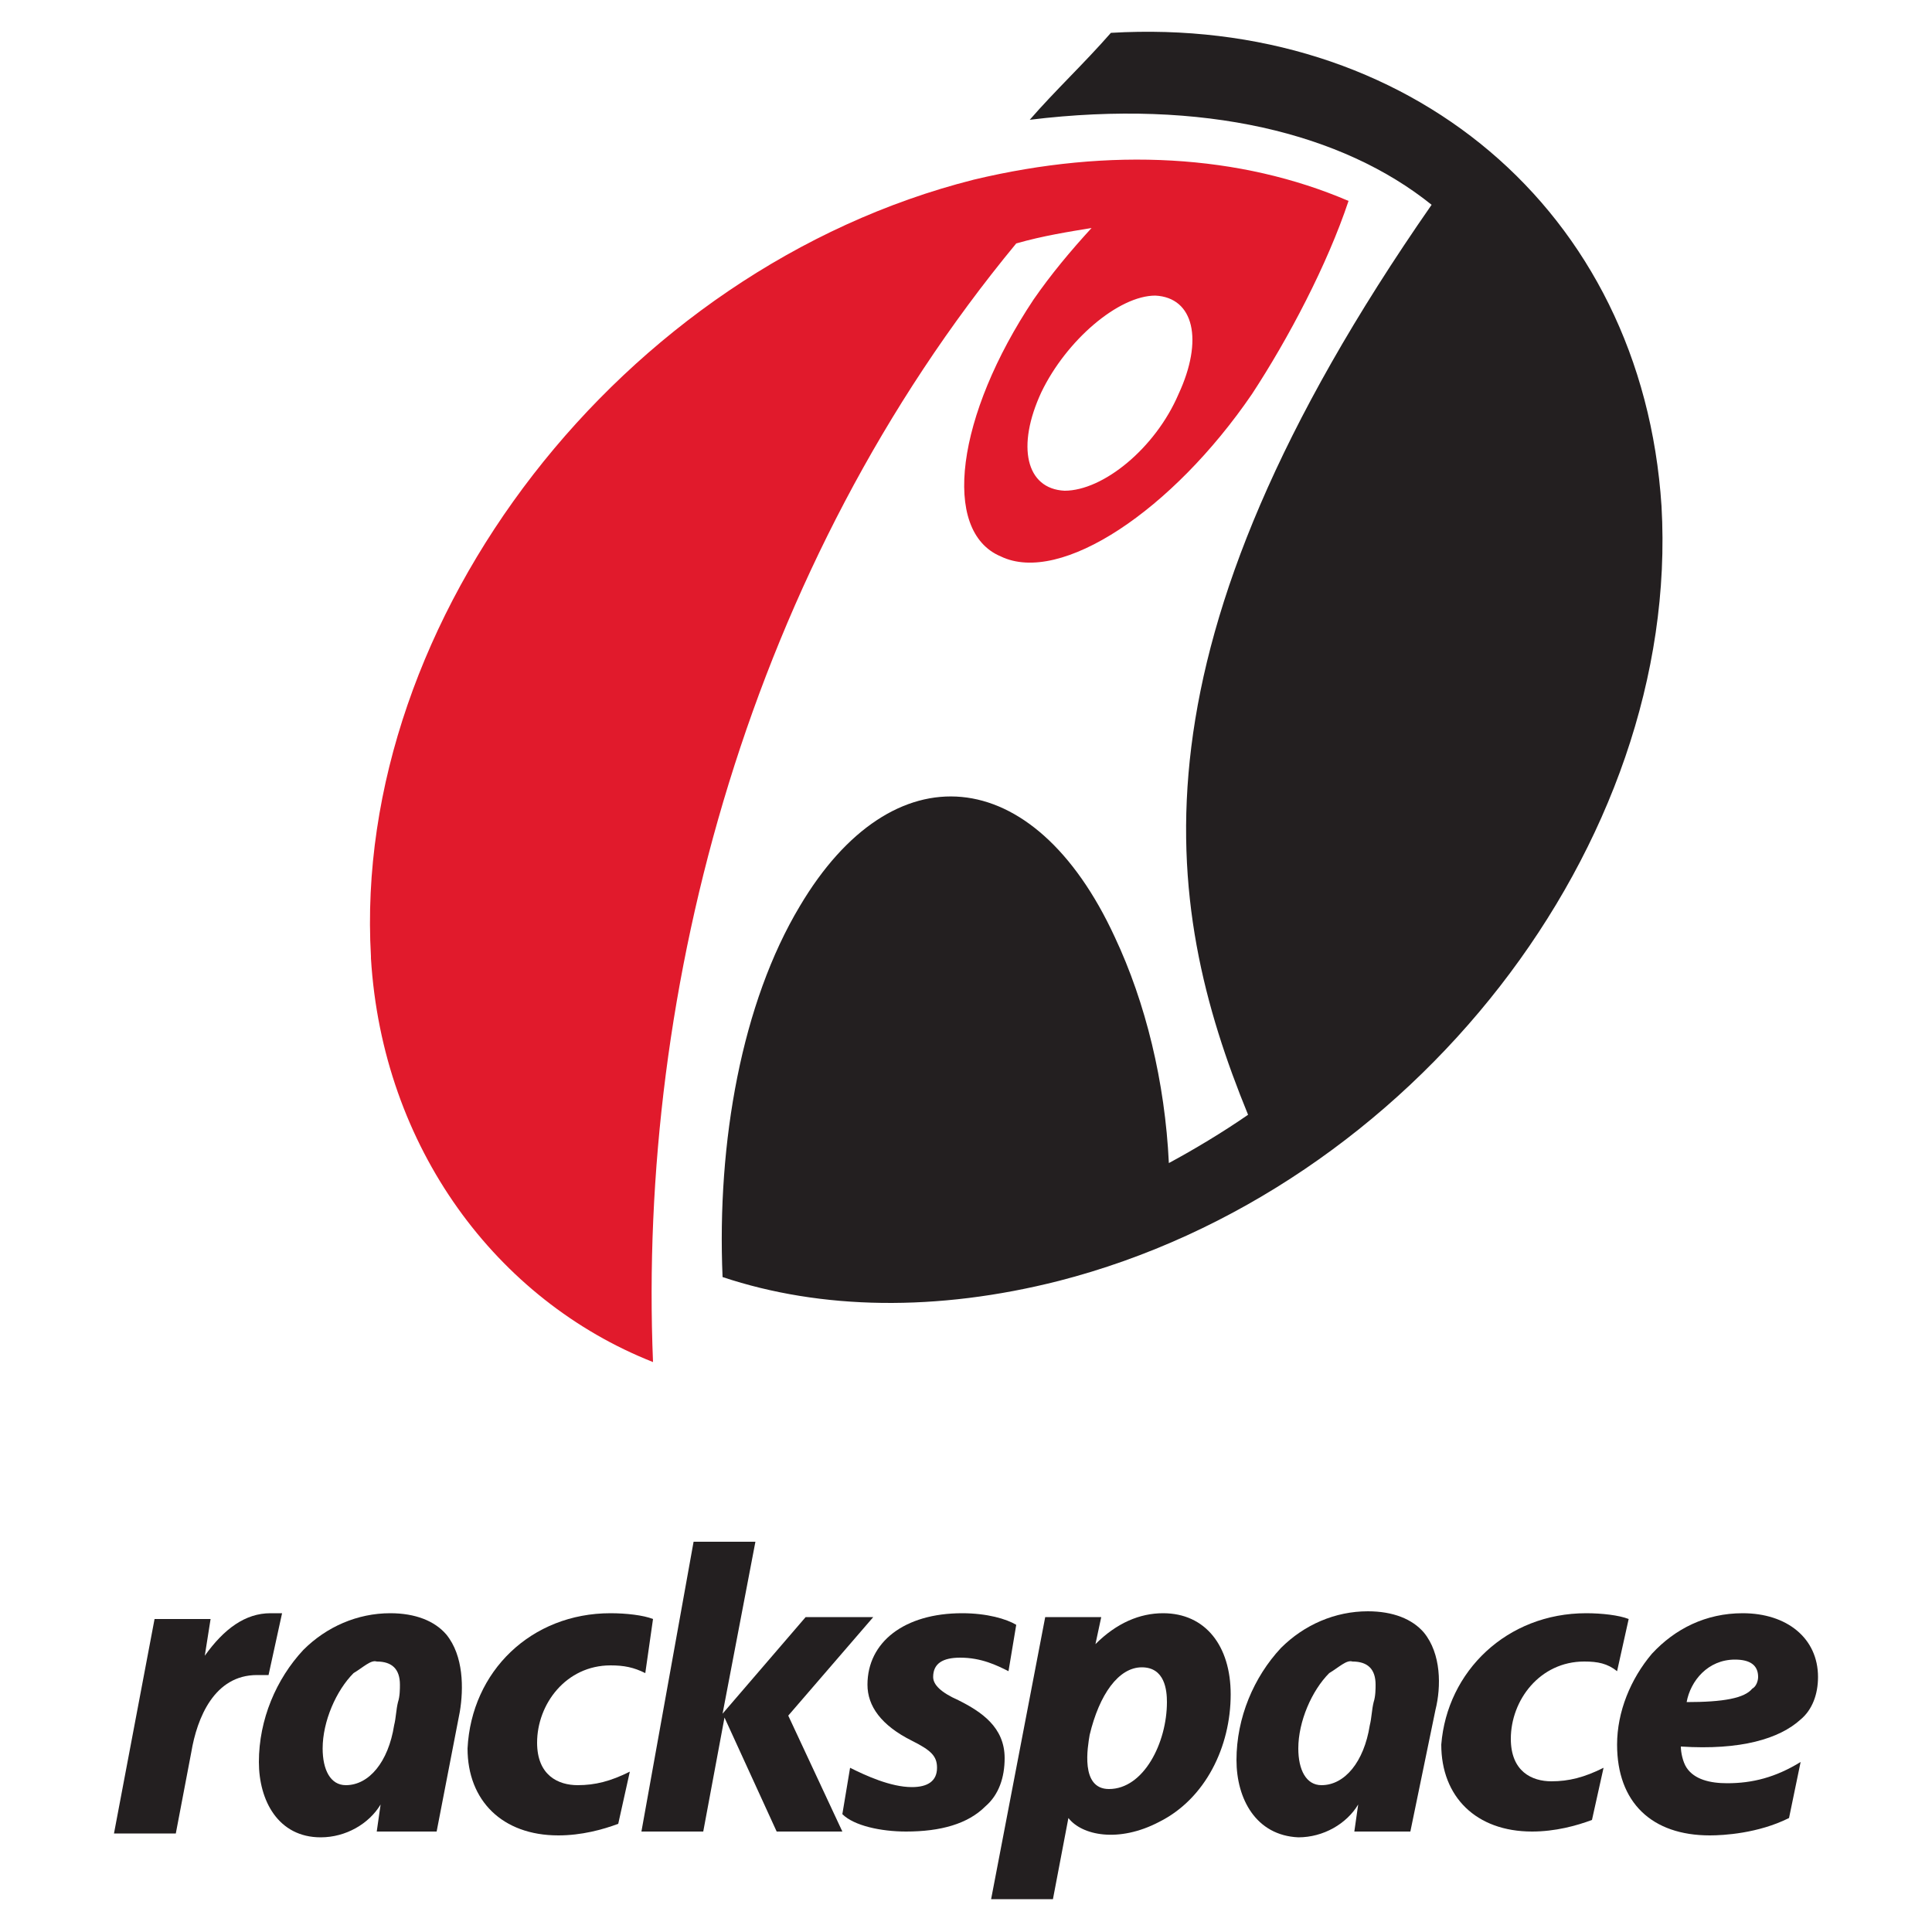
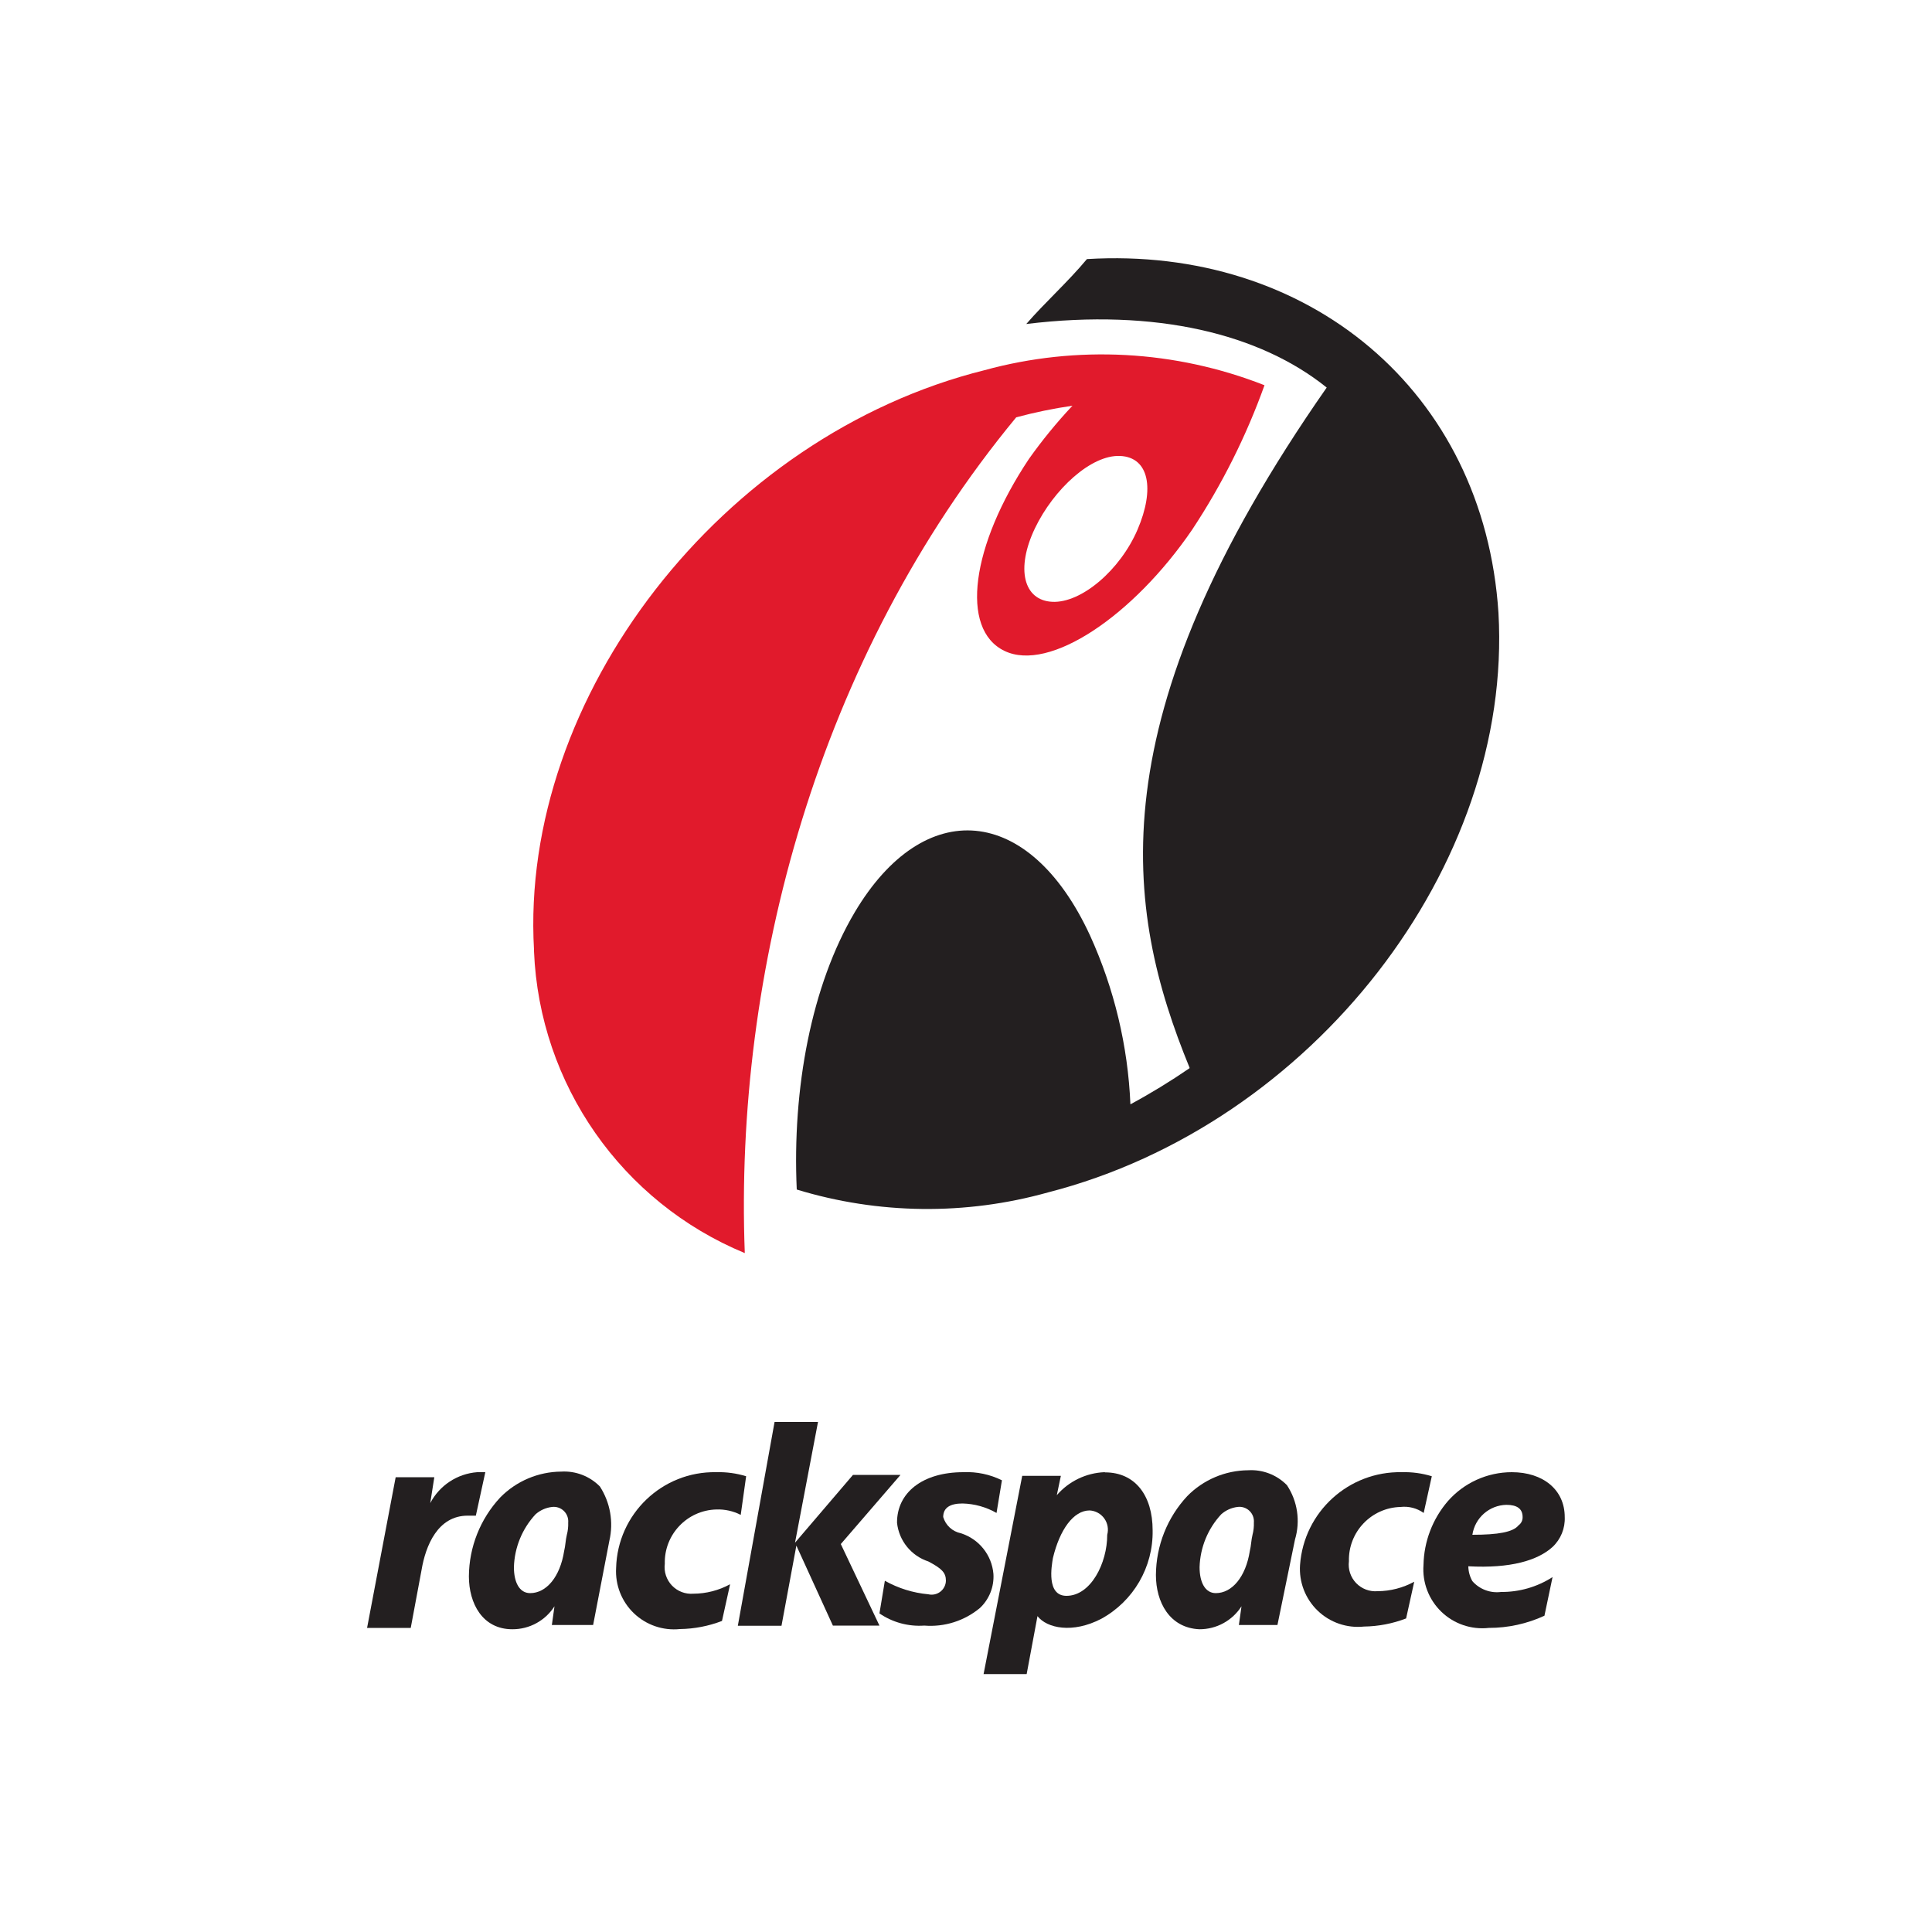
- <svg xmlns="http://www.w3.org/2000/svg" version="1.1" id="Layer_1" x="0px" y="0px" viewBox="0 0 100 100" style="enable-background:new 0 0 100 100;" xml:space="preserve">
-   <style type="text/css">
- 	.st0{fill:#231F20;}
- 	.st1{fill:#E11A2C;}
- </style>
-   <g>
-     <g>
-       <path class="st0" d="M49.8,83.5c1.3,0,2.3,0.3,2.8,0.6l0,0l-0.4,2.4l0,0l0,0c-0.6-0.3-1.4-0.7-2.5-0.7c-0.9,0-1.4,0.3-1.4,1    c0,0.4,0.4,0.8,1.3,1.2c1.2,0.6,2.4,1.4,2.4,3c0,1-0.3,1.9-1,2.5c-0.9,0.9-2.3,1.3-4.1,1.3c-1.3,0-2.7-0.3-3.3-0.9l0,0l0.4-2.4    l0,0l0,0c0.8,0.4,2.1,1,3.2,1c0.8,0,1.3-0.3,1.3-1c0-0.6-0.3-0.9-1.3-1.4c-1.6-0.8-2.3-1.8-2.3-2.9C44.9,85,46.8,83.5,49.8,83.5z" />
-       <path class="st0" d="M14,83.5c0.2,0,0.4,0,0.6,0l0,0l0,0l-0.7,3.2l0,0l0,0c-0.1,0-0.3,0-0.6,0c-2.2,0-3.1,2.2-3.4,4l-0.8,4.2l0,0    H5.9l0,0l0,0L8,83.8l0,0h2.9l0,0l0,0l-0.3,1.9l0,0l0,0C11.6,84.3,12.7,83.5,14,83.5z" />
-       <path class="st0" d="M18.3,86.6c-0.9,0.9-1.6,2.5-1.6,3.9c0,1.1,0.4,1.9,1.2,1.9c1.2,0,2.2-1.2,2.5-3.1c0.1-0.4,0.1-0.8,0.2-1.2    c0.1-0.3,0.1-0.7,0.1-0.9c0-0.8-0.4-1.2-1.2-1.2C19.2,85.9,18.8,86.3,18.3,86.6z M19.5,94.8L19.5,94.8l0.2-1.4l0,0l0,0    c-0.6,1-1.8,1.7-3.1,1.7c-2.2,0-3.2-1.9-3.2-3.9c0-2.2,0.9-4.3,2.3-5.8c1.2-1.2,2.8-1.9,4.5-1.9c1.3,0,2.3,0.4,2.9,1.1    c0.9,1.1,0.9,2.8,0.7,4l-1.2,6.2l0,0H19.5L19.5,94.8z" />
-       <path class="st0" d="M57.4,92.6c1.8,0,3-2.4,3-4.5c0-0.6-0.1-1.8-1.3-1.8c-1.2,0-2.2,1.4-2.7,3.5C56.3,90.4,55.9,92.6,57.4,92.6z     M60.2,83.5c2.2,0,3.5,1.7,3.5,4.2c0,2.7-1.3,5.4-3.7,6.6c-2.1,1.1-4,0.7-4.7-0.2l0,0l-0.8,4.2l0,0h-3.2l0,0l0,0l2.8-14.6l0,0h2.9    l0,0l0,0l-0.3,1.4l0,0l0,0l0,0C57.8,84,59,83.5,60.2,83.5z" />
-       <path class="st0" d="M35.9,79.8h3.2l0,0l0,0l-1.7,8.9l0,0l0,0l4.3-5l0,0h3.5l0,0l0,0l0,0l-4.4,5.1l2.8,6l0,0l0,0l0,0h-3.4l0,0    l-2.7-5.9l0,0l0,0l-1.1,5.9l0,0h-3.2l0,0l0,0L35.9,79.8L35.9,79.8z" />
-       <path class="st0" d="M91,86.8c0-0.6-0.4-0.9-1.2-0.9c-1.4,0-2.3,1.1-2.5,2.2l0,0l0,0l0,0l0,0c1.9,0,3-0.2,3.4-0.7    C90.9,87.3,91,87,91,86.8z M90.2,83.5c2.3,0,3.9,1.3,3.9,3.3c0,0.9-0.3,1.7-0.9,2.2c-1.1,1-3.1,1.6-6.2,1.4l0,0l0,0l0,0l0,0    c0,0.3,0.1,0.8,0.3,1.1c0.4,0.6,1.2,0.8,2.1,0.8c1.3,0,2.5-0.3,3.8-1.1l0,0l0,0l-0.6,2.9l0,0c-1.6,0.8-3.4,0.9-4.1,0.9    c-3,0-4.8-1.7-4.8-4.7c0-1.7,0.7-3.4,1.8-4.7C86.7,84.3,88.3,83.5,90.2,83.5z" />
-       <path class="st0" d="M68.8,86.6c-0.9,0.9-1.6,2.5-1.6,3.9c0,1.1,0.4,1.9,1.2,1.9c1.2,0,2.2-1.2,2.5-3.1c0.1-0.4,0.1-0.8,0.2-1.2    c0.1-0.3,0.1-0.7,0.1-0.9c0-0.8-0.4-1.2-1.2-1.2C69.7,85.9,69.3,86.3,68.8,86.6z M70.1,94.8L70.1,94.8l0.2-1.4l0,0l0,0    c-0.6,1-1.8,1.7-3.1,1.7C65,95,64,93.1,64,91.1c0-2.2,0.9-4.3,2.3-5.8c1.2-1.2,2.8-1.9,4.5-1.9c1.3,0,2.3,0.4,2.9,1.1    c0.9,1.1,0.9,2.8,0.6,4L73,94.8l0,0H70.1L70.1,94.8z" />
-       <path class="st0" d="M82.1,83.5c0.8,0,1.7,0.1,2.2,0.3l0,0l-0.6,2.7l0,0l0,0C83.2,86.1,82.7,86,82,86c-2.3,0-3.8,2-3.8,4    c0,1.7,1.1,2.2,2.1,2.2c0.9,0,1.7-0.2,2.7-0.7l0,0l0,0l-0.6,2.7l0,0c-0.8,0.3-1.9,0.6-3.1,0.6c-2.9,0-4.7-1.8-4.7-4.5    C74.9,86.5,78,83.5,82.1,83.5z" />
-       <path class="st0" d="M31.6,83.5c0.8,0,1.7,0.1,2.2,0.3l0,0l-0.4,2.8l0,0l0,0c-0.6-0.3-1.1-0.4-1.8-0.4c-2.3,0-3.8,2-3.8,4    c0,1.7,1.1,2.2,2.1,2.2c0.9,0,1.7-0.2,2.7-0.7l0,0l0,0l-0.6,2.7l0,0c-0.8,0.3-1.9,0.6-3.1,0.6c-2.9,0-4.7-1.8-4.7-4.5    C24.4,86.5,27.5,83.5,31.6,83.5z" />
-     </g>
-     <g>
-       <path class="st1" d="M53.9,20.3c-1.3,2.8-0.8,5,1.2,5.1c2,0,4.7-2.2,5.9-5c1.3-2.8,0.8-5-1.2-5.1C57.9,15.3,55.2,17.6,53.9,20.3z     M69.8,10.4L69.8,10.4L69.8,10.4c-1.1,3.3-3.1,7.1-5,10c-4.1,6-9.9,9.9-13,8.4c-3.1-1.3-2.3-7.3,1.7-13.3c0.9-1.3,1.9-2.5,3-3.7    l0,0l0,0l0,0c-1.2,0.2-2.5,0.4-3.9,0.8l0,0C38.8,29.3,33,51.1,33.8,70.5l0,0l0,0l0,0c-8.1-3.2-14-11.1-14.6-20.9v-0.1    c-1-17.5,13-35.6,31.2-40.2C57.5,7.6,64.2,8,69.8,10.4z" />
-       <path class="st0" d="M64.6,57.7c-1.3,0.9-2.8,1.8-4.1,2.5l0,0l0,0c-0.2-4.2-1.2-8.3-2.8-11.7c-4.2-9.1-11.5-9.7-16.3-1.6    c-3,5-4.3,12.2-4,19.2l0,0c5.1,1.7,11.1,1.8,17.4,0.2c18.3-4.7,32.2-22.6,31.2-40.1c-1-15.4-13.2-25.4-28.5-24.5l0,0    c-1.4,1.6-2.9,3-4.2,4.5l0,0l0,0l0,0c9-1.1,16.2,0.7,20.8,4.4l0,0l0,0C58.1,33.6,60.1,46.7,64.6,57.7L64.6,57.7L64.6,57.7z" />
-     </g>
-   </g>
+ <svg xmlns="http://www.w3.org/2000/svg" id="Layer_1" data-name="Layer 1" viewBox="0 0 100 100">
+   <defs>
+     <style>.cls-1{fill:#231f20;}.cls-2{fill:#e11a2c;}</style>
+   </defs>
+   <path class="cls-1" d="M49.86,76.2a4.08,4.08,0,0,1,2,.42h0l-0.28,1.69h0a3.73,3.73,0,0,0-1.76-.49c-0.63,0-1,.21-1,0.7a1.2,1.2,0,0,0,.91.84,2.42,2.42,0,0,1,1.69,2.11,2.23,2.23,0,0,1-.7,1.76,4,4,0,0,1-2.88.91,3.65,3.65,0,0,1-2.32-.63h0l0.28-1.69h0a5.64,5.64,0,0,0,2.25.7,0.74,0.74,0,0,0,.91-0.7c0-.42-0.21-0.63-0.91-1a2.37,2.37,0,0,1-1.62-2C46.42,77.26,47.75,76.2,49.86,76.2Z" />
+   <path class="cls-1" d="M24.7,76.2h0.42l-0.49,2.25H24.21c-1.55,0-2.18,1.55-2.39,2.81l-0.56,3H19l1.48-7.8h2l-0.21,1.34h0A3,3,0,0,1,24.7,76.2Z" />
+   <path class="cls-1" d="M27.72,78.38a4.2,4.2,0,0,0-1.12,2.74c0,0.77.28,1.34,0.84,1.34,0.84,0,1.55-.84,1.76-2.18,0.07-.28.07-0.56,0.14-0.84a2.17,2.17,0,0,0,.07-0.63A0.75,0.75,0,0,0,28.57,78,1.55,1.55,0,0,0,27.72,78.38Zm0.84,5.76h0l0.14-1h0a2.57,2.57,0,0,1-2.18,1.19c-1.55,0-2.25-1.34-2.25-2.74a6.05,6.05,0,0,1,1.62-4.08,4.47,4.47,0,0,1,3.16-1.34,2.59,2.59,0,0,1,2,.77,3.65,3.65,0,0,1,.49,2.81l-0.84,4.36H28.57Z" />
+   <path class="cls-1" d="M55.2,82.6c1.26,0,2.11-1.69,2.11-3.16a1,1,0,0,0-.91-1.26c-0.84,0-1.55,1-1.9,2.46C54.43,81.05,54.15,82.6,55.2,82.6Zm2-6.39c1.55,0,2.46,1.19,2.46,3A5.12,5.12,0,0,1,57,83.79c-1.48.77-2.81,0.49-3.3-.14h0l-0.56,3H50.91l2-10.26h2l-0.21,1h0A3.45,3.45,0,0,1,57.17,76.2Z" />
+   <path class="cls-1" d="M40.09,73.6h2.25l-1.19,6.25h0l3-3.51h2.46l-3.09,3.58,2,4.22H43.11L41.22,80h0l-0.77,4.15H38.19l1.9-10.54h0Z" />
+   <path class="cls-1" d="M78.81,78.52q0-.63-0.84-0.63a1.82,1.82,0,0,0-1.76,1.55h0c1.34,0,2.11-.14,2.39-0.49A0.5,0.5,0,0,0,78.81,78.52ZM78.25,76.2c1.62,0,2.74.91,2.74,2.32a2,2,0,0,1-.63,1.55c-0.77.7-2.18,1.12-4.36,1h0a1.6,1.6,0,0,0,.21.77,1.69,1.69,0,0,0,1.48.56,4.86,4.86,0,0,0,2.67-.77h0l-0.42,2h0a6.85,6.85,0,0,1-2.88.63A3.05,3.05,0,0,1,73.68,81a5.22,5.22,0,0,1,1.26-3.3A4.41,4.41,0,0,1,78.25,76.2Z" />
+   <path class="cls-1" d="M63.21,78.38a4.2,4.2,0,0,0-1.12,2.74c0,0.77.28,1.34,0.84,1.34,0.84,0,1.55-.84,1.76-2.18,0.07-.28.07-0.56,0.14-0.84a2.17,2.17,0,0,0,.07-0.63A0.75,0.75,0,0,0,64.05,78,1.55,1.55,0,0,0,63.21,78.38Zm0.91,5.76h0l0.14-1h0a2.57,2.57,0,0,1-2.18,1.19c-1.55-.07-2.25-1.41-2.25-2.81a6.05,6.05,0,0,1,1.62-4.08,4.47,4.47,0,0,1,3.16-1.34,2.59,2.59,0,0,1,2,.77,3.35,3.35,0,0,1,.42,2.81l-0.91,4.43h-2Z" />
+   <path class="cls-1" d="M72.56,76.2a4.83,4.83,0,0,1,1.55.21h0l-0.42,1.9h0A1.73,1.73,0,0,0,72.49,78a2.74,2.74,0,0,0-2.67,2.81,1.38,1.38,0,0,0,1.48,1.55,4,4,0,0,0,1.9-.49h0l-0.42,1.9h0a6.31,6.31,0,0,1-2.18.42A3,3,0,0,1,67.29,81,5.18,5.18,0,0,1,72.56,76.2Z" />
+   <path class="cls-1" d="M37.07,76.2a4.83,4.83,0,0,1,1.55.21h0l-0.28,2h0a2.57,2.57,0,0,0-1.26-.28,2.74,2.74,0,0,0-2.67,2.81,1.38,1.38,0,0,0,1.48,1.55,4,4,0,0,0,1.9-.49h0l-0.42,1.9h0a6.31,6.31,0,0,1-2.18.42,3,3,0,0,1-3.3-3.16A5.09,5.09,0,0,1,37.07,76.2Z" />
+   <path class="cls-2" d="M53.57,27.34c-1,2.09-.6,3.74.9,3.81s3.51-1.64,4.41-3.74,0.6-3.74-.9-3.81S54.54,25.32,53.57,27.34Zm11.88-7.4h0a34.94,34.94,0,0,1-3.74,7.47c-3.06,4.48-7.4,7.4-9.72,6.28s-1.72-5.46,1.27-9.94A25.92,25.92,0,0,1,55.51,21h0a25.33,25.33,0,0,0-2.91.6h0C42.29,34.07,38,50.36,38.55,64.86h0A17.69,17.69,0,0,1,27.64,49.24V49.16c-0.75-13.08,9.72-26.61,23.32-30A23,23,0,0,1,65.45,19.94Z" />
+   <path class="cls-1" d="M61.57,55.29a33.66,33.66,0,0,1-3.06,1.87h0a23.49,23.49,0,0,0-2.09-8.74c-3.14-6.8-8.59-7.25-12.18-1.2C42,51,41,56.34,41.24,61.57h0a23.17,23.17,0,0,0,13,.15c13.68-3.51,24.07-16.89,23.32-30-0.75-11.51-9.87-19-21.3-18.31h0c-1,1.2-2.17,2.24-3.14,3.36h0c6.73-.82,12.11.52,15.55,3.29h0c-12,17.19-10.46,27-7.1,35.2h0Z" />
</svg>
